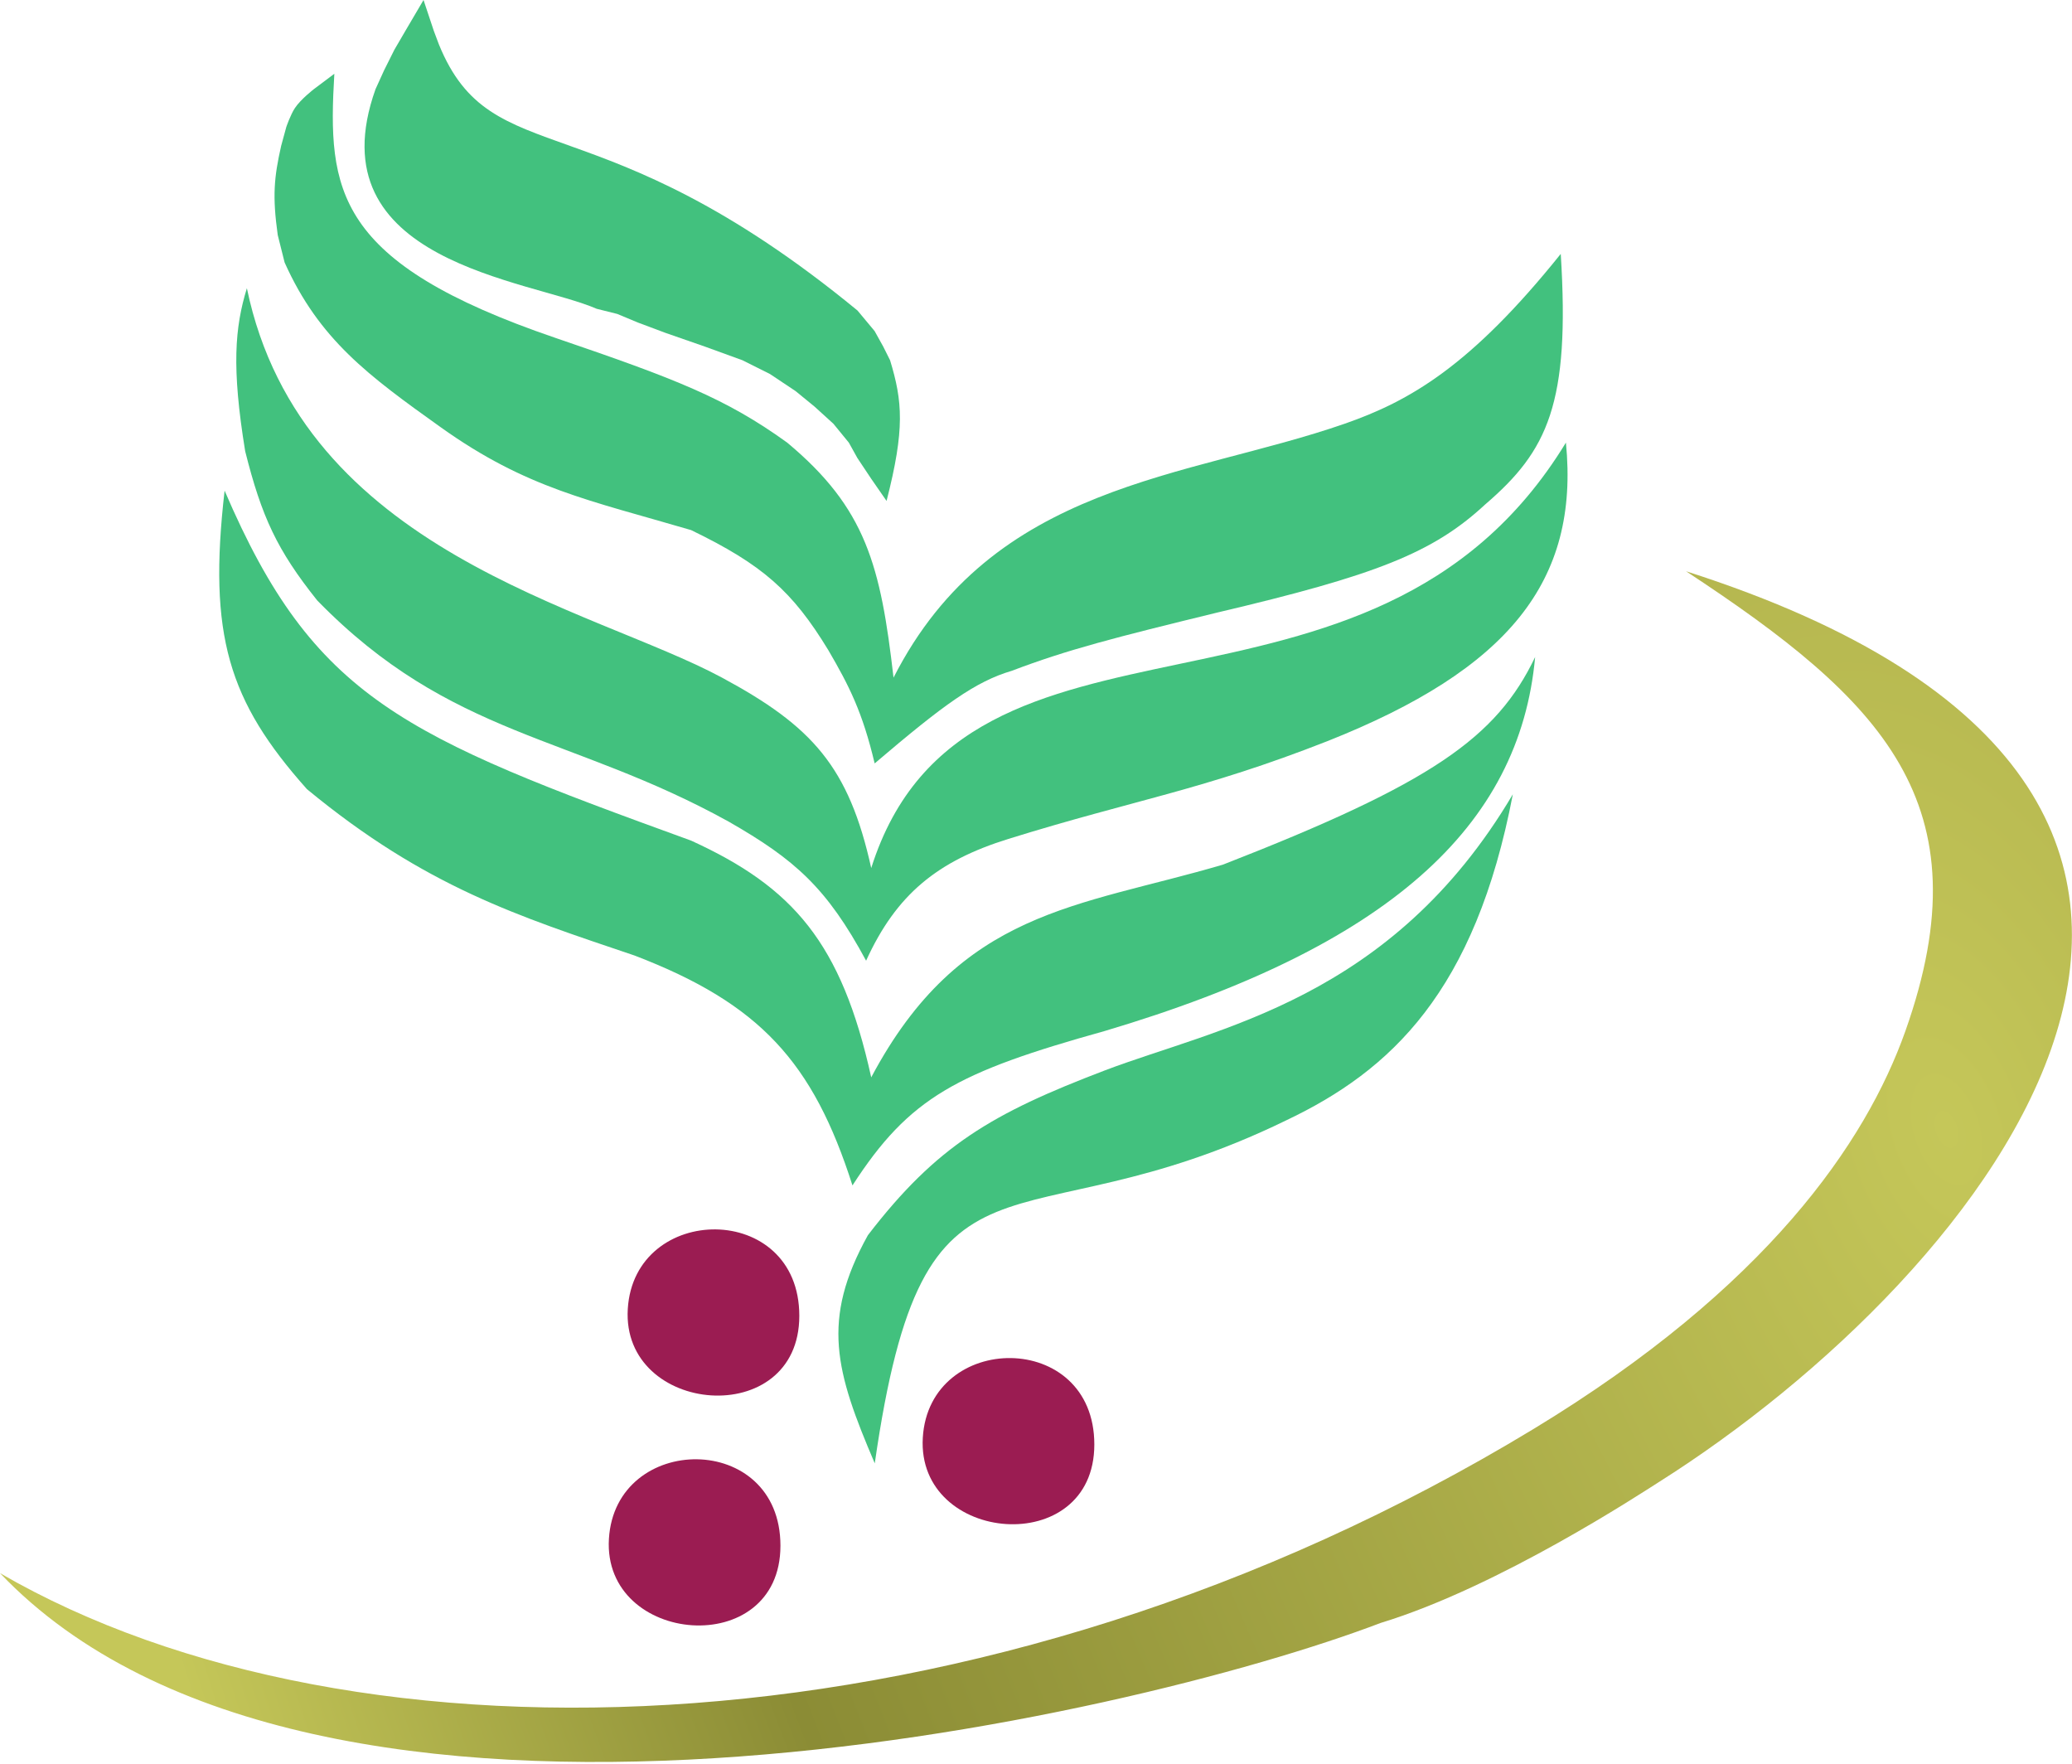
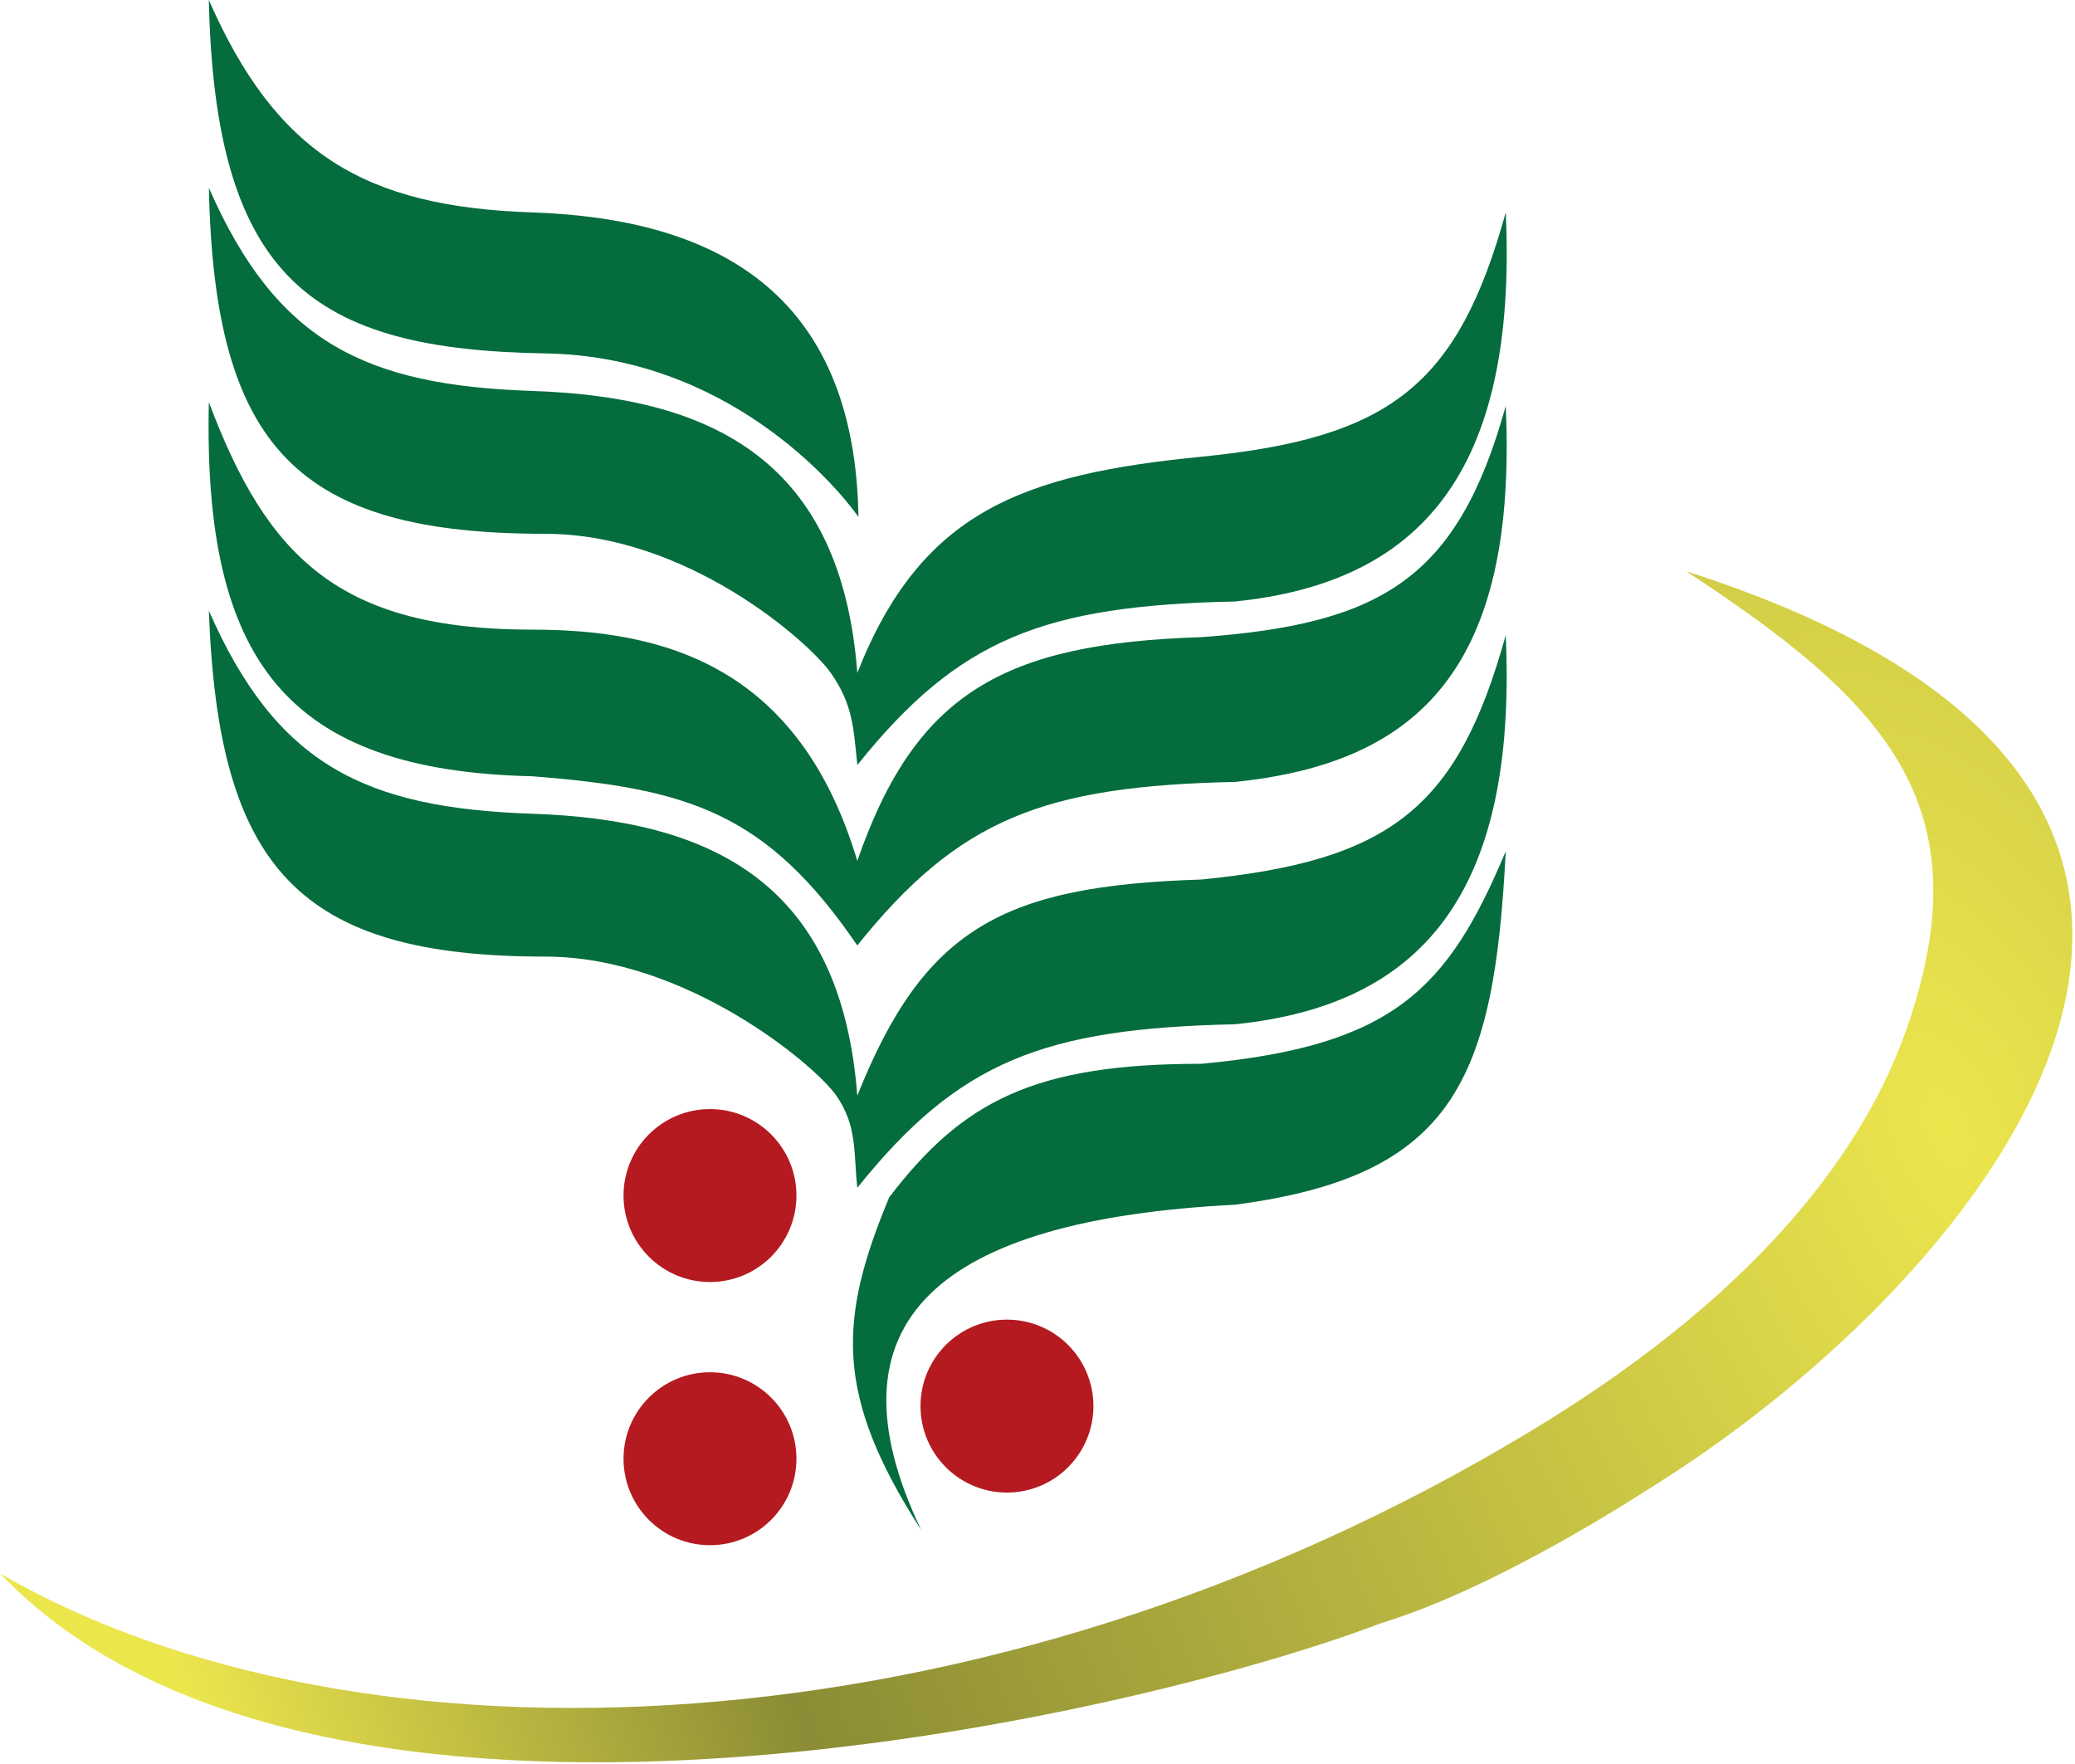
- <svg xmlns="http://www.w3.org/2000/svg" width="604" height="514" viewBox="0 0 604 514" fill="none">
-   <path d="M253.938 139.5L258.438 146C263.815 125.038 263.097 116.955 259.462 105L257.462 101L254.962 96.5L249.962 90.5C173.937 28 143.5 51 127.962 13L126.462 9L125.462 6L123.462 0L118.462 8.5L114.962 14.5L111.962 20.5L109.462 26C91.462 76.5 154.5 81.5 173.937 90L179.937 91.5L185.937 94L193.937 97L205.438 101L216.438 105L224.438 109L231.938 114L237.438 118.5L242.938 123.5L247.438 129L249.938 133.5L253.938 139.5Z" fill="#42C17E" />
-   <path d="M91.462 26L97.462 21.5C95.468 55.5 97.462 76.5 161.968 98.5C196.967 110.437 211.535 116.056 229.468 129C252.447 148.141 256.708 164.84 260.468 197.5C289.468 140.5 345.968 139.5 391.968 123.5C410.981 116.887 428.784 106.629 454.968 74C457.713 117.705 451.168 131.374 432.968 147C417.674 161.19 400.997 167.659 354.968 178.5C324.927 185.825 311.152 189.346 294.968 195.5C284.368 198.629 275.205 205.262 254.968 222.5C251.419 207.536 247.544 199.916 241.468 189.5C230.992 172.283 222.29 164.582 201.468 154.5C171.867 145.791 153.53 142.417 128.438 124.5C107.424 109.495 93.064 99.008 82.968 76.5L80.962 68.5C79.374 57.135 79.886 51.694 81.962 42.5L83.462 37C83.462 37 84.663 33.469 85.962 31.5C87.635 28.965 91.462 26 91.462 26Z" fill="#42C17E" />
-   <path d="M71.47 131.5C67.473 107 68.467 95.42 71.968 84C87.974 161 172.474 177.03 210.474 197.5C236.816 211.69 247.438 223.5 253.968 253C281.474 166 399.474 222.5 456.474 129C460.474 169.5 439.584 195.128 386.974 216C350.247 230.41 330.974 233 293.974 244.5C273.243 250.943 261.283 260.681 252.474 280C240.992 258.706 231.678 250.501 212.473 239.5C166.437 214 131.474 215 92.473 175C80.765 160.338 76.264 150.608 71.47 131.5Z" fill="#42C17E" />
-   <path d="M89.474 230C66.584 204.309 60.627 185.137 65.474 143C91.518 203.756 117.468 214.5 201.468 245C231.204 258.58 245.299 274.765 253.968 314C280 265 314 264.5 356.5 252C417.459 228.25 436.228 215.008 447.5 191.5C443 241 404.5 276 322 300.5C279 312.5 265.126 319.747 248.5 345.5C237 309.5 221.5 292.5 185 278.5C151 267 124 258.5 89.474 230Z" fill="#42C17E" />
-   <path d="M375 326.5C405.5 312 430 289 441 231.5C405.5 291.5 354.782 299.508 322 312C289.218 324.492 273.065 333.891 253 360C239.257 384.774 243.517 399.655 255 426.5C269.5 325.5 295 365.5 375 326.5Z" fill="#42C17E" />
-   <path d="M233.003 383.503C233.003 350.003 184.882 350.503 183.003 381.503C181.124 412.503 233.003 417.003 233.003 383.503Z" fill="#9B1C52" />
-   <path d="M319.003 421.003C319.003 387.503 270.882 388.003 269.003 419.003C267.124 450.003 319.003 454.503 319.003 421.003Z" fill="#9B1C52" />
-   <path d="M227.503 450.503C227.503 417.003 179.382 417.503 177.503 448.503C175.624 479.503 227.503 484.003 227.503 450.503Z" fill="#9B1C52" />
-   <path d="M491.5 166.5C695 231.5 578.5 372 483.5 432C478.779 434.982 437 462.5 402.5 473C329 501 92 555 0 458.5C103.5 518.5 287 513.5 447 416.5C515 375.275 543.916 333 555.433 300.5C579 234 548.5 204 491.5 166.5Z" fill="url(#paint0_diamond_827_43)" />
+ <svg xmlns="http://www.w3.org/2000/svg" width="552" height="469" viewBox="0 0 552 469" fill="none">
+   <path d="M448.63 151.977C634.38 211.307 528.042 339.552 441.328 394.319C437.018 397.041 398.884 422.159 367.393 431.743C300.304 457.301 83.975 506.591 0 418.508C94.472 473.274 261.967 468.71 408.011 380.171C470.08 342.542 496.474 303.954 506.987 274.289C528.498 213.589 500.658 186.206 448.63 151.977Z" fill="url(#paint0_diamond_859_23)" />
+   <path d="M236.558 318.457C223.028 350.933 221.886 371.007 245.061 406.956C218.561 351.439 249.561 324.44 328.561 320.44C386.609 312.79 397.48 287.461 400.561 226.442C385.228 262.997 370.731 278.248 319.561 282.958C275.061 282.958 256.061 292.94 236.558 318.457Z" fill="#046C3D" />
+   <path d="M222.5 291.442C228.061 299.484 227.061 306.441 228.061 315.941C255.066 282.25 277.697 273.543 328.561 272.442C377.561 267.442 403.717 238.377 400.561 168.942C387.814 214.927 369.88 228.977 319.561 233.942C266.777 235.607 245.85 246.88 228.061 291.442C223.758 235.319 190.061 218.077 141.561 216.442C97.061 214.942 73.561 203.442 55.561 162.442C58.061 230.942 79.561 254.442 145.061 254.442C182.561 254.442 216.939 283.399 222.5 291.442Z" fill="#046C3D" />
+   <path d="M55.561 106.978C53.988 175.978 76.49 204.978 141.561 206.478C183.237 209.706 203.978 216.209 228.061 251.478C255.066 217.787 277.697 209.079 328.561 207.978C377.561 202.978 403.717 177.412 400.561 107.978C387.814 153.963 367.493 165.978 319.561 169.478C266.777 171.143 243.492 184.478 228.061 228.978C212.492 176.978 176.492 167.478 141.561 167.478C89.992 167.478 70.992 147.978 55.561 106.978Z" fill="#046C3D" />
+   <path d="M221 178.985C227 187.485 227.069 193.985 228.069 203.485C255.074 169.794 277.704 161.086 328.569 159.985C377.569 154.985 403.724 125.92 400.569 56.485C387.822 102.47 369.888 116.52 319.569 121.485C272 126.179 245 135.985 228.069 178.985C223.766 122.862 190.069 105.62 141.569 103.985C97.069 102.485 73.569 90.985 55.569 49.985C57 119.485 79.569 141.985 145.069 141.985C182.569 141.985 215 170.485 221 178.985Z" fill="#046C3D" />
+   <path d="M145.069 94C193.375 94.783 222.375 129 228.375 137.5C227.375 77.5 190.069 58.135 141.569 56.5C97.069 55 73.554 41 55.554 0C57.214 74.5 83.375 93 145.069 94Z" fill="#046C3D" />
+   <circle cx="188.875" cy="318" r="23" fill="#B41A1F" />
+   <circle cx="267.875" cy="374" r="23" fill="#B41A1F" />
+   <circle cx="188.875" cy="388" r="23" fill="#B41A1F" />
  <defs>
-     <radialGradient id="paint0_diamond_827_43" cx="0" cy="0" r="1" gradientUnits="userSpaceOnUse" gradientTransform="translate(565.5 327) rotate(162.241) scale(536.043 932.918)">
-       <stop stop-color="#C5C759" />
+     <radialGradient id="paint0_diamond_859_23" cx="0" cy="0" r="1" gradientUnits="userSpaceOnUse" gradientTransform="translate(516.176 298.477) rotate(162.241) scale(489.288 851.547)">
+       <stop stop-color="#ECE64D" />
      <stop offset="0.691" stop-color="#8B8C35" />
-       <stop offset="1" stop-color="#C5C759" />
+       <stop offset="1" stop-color="#ECE64D" />
    </radialGradient>
  </defs>
</svg>
